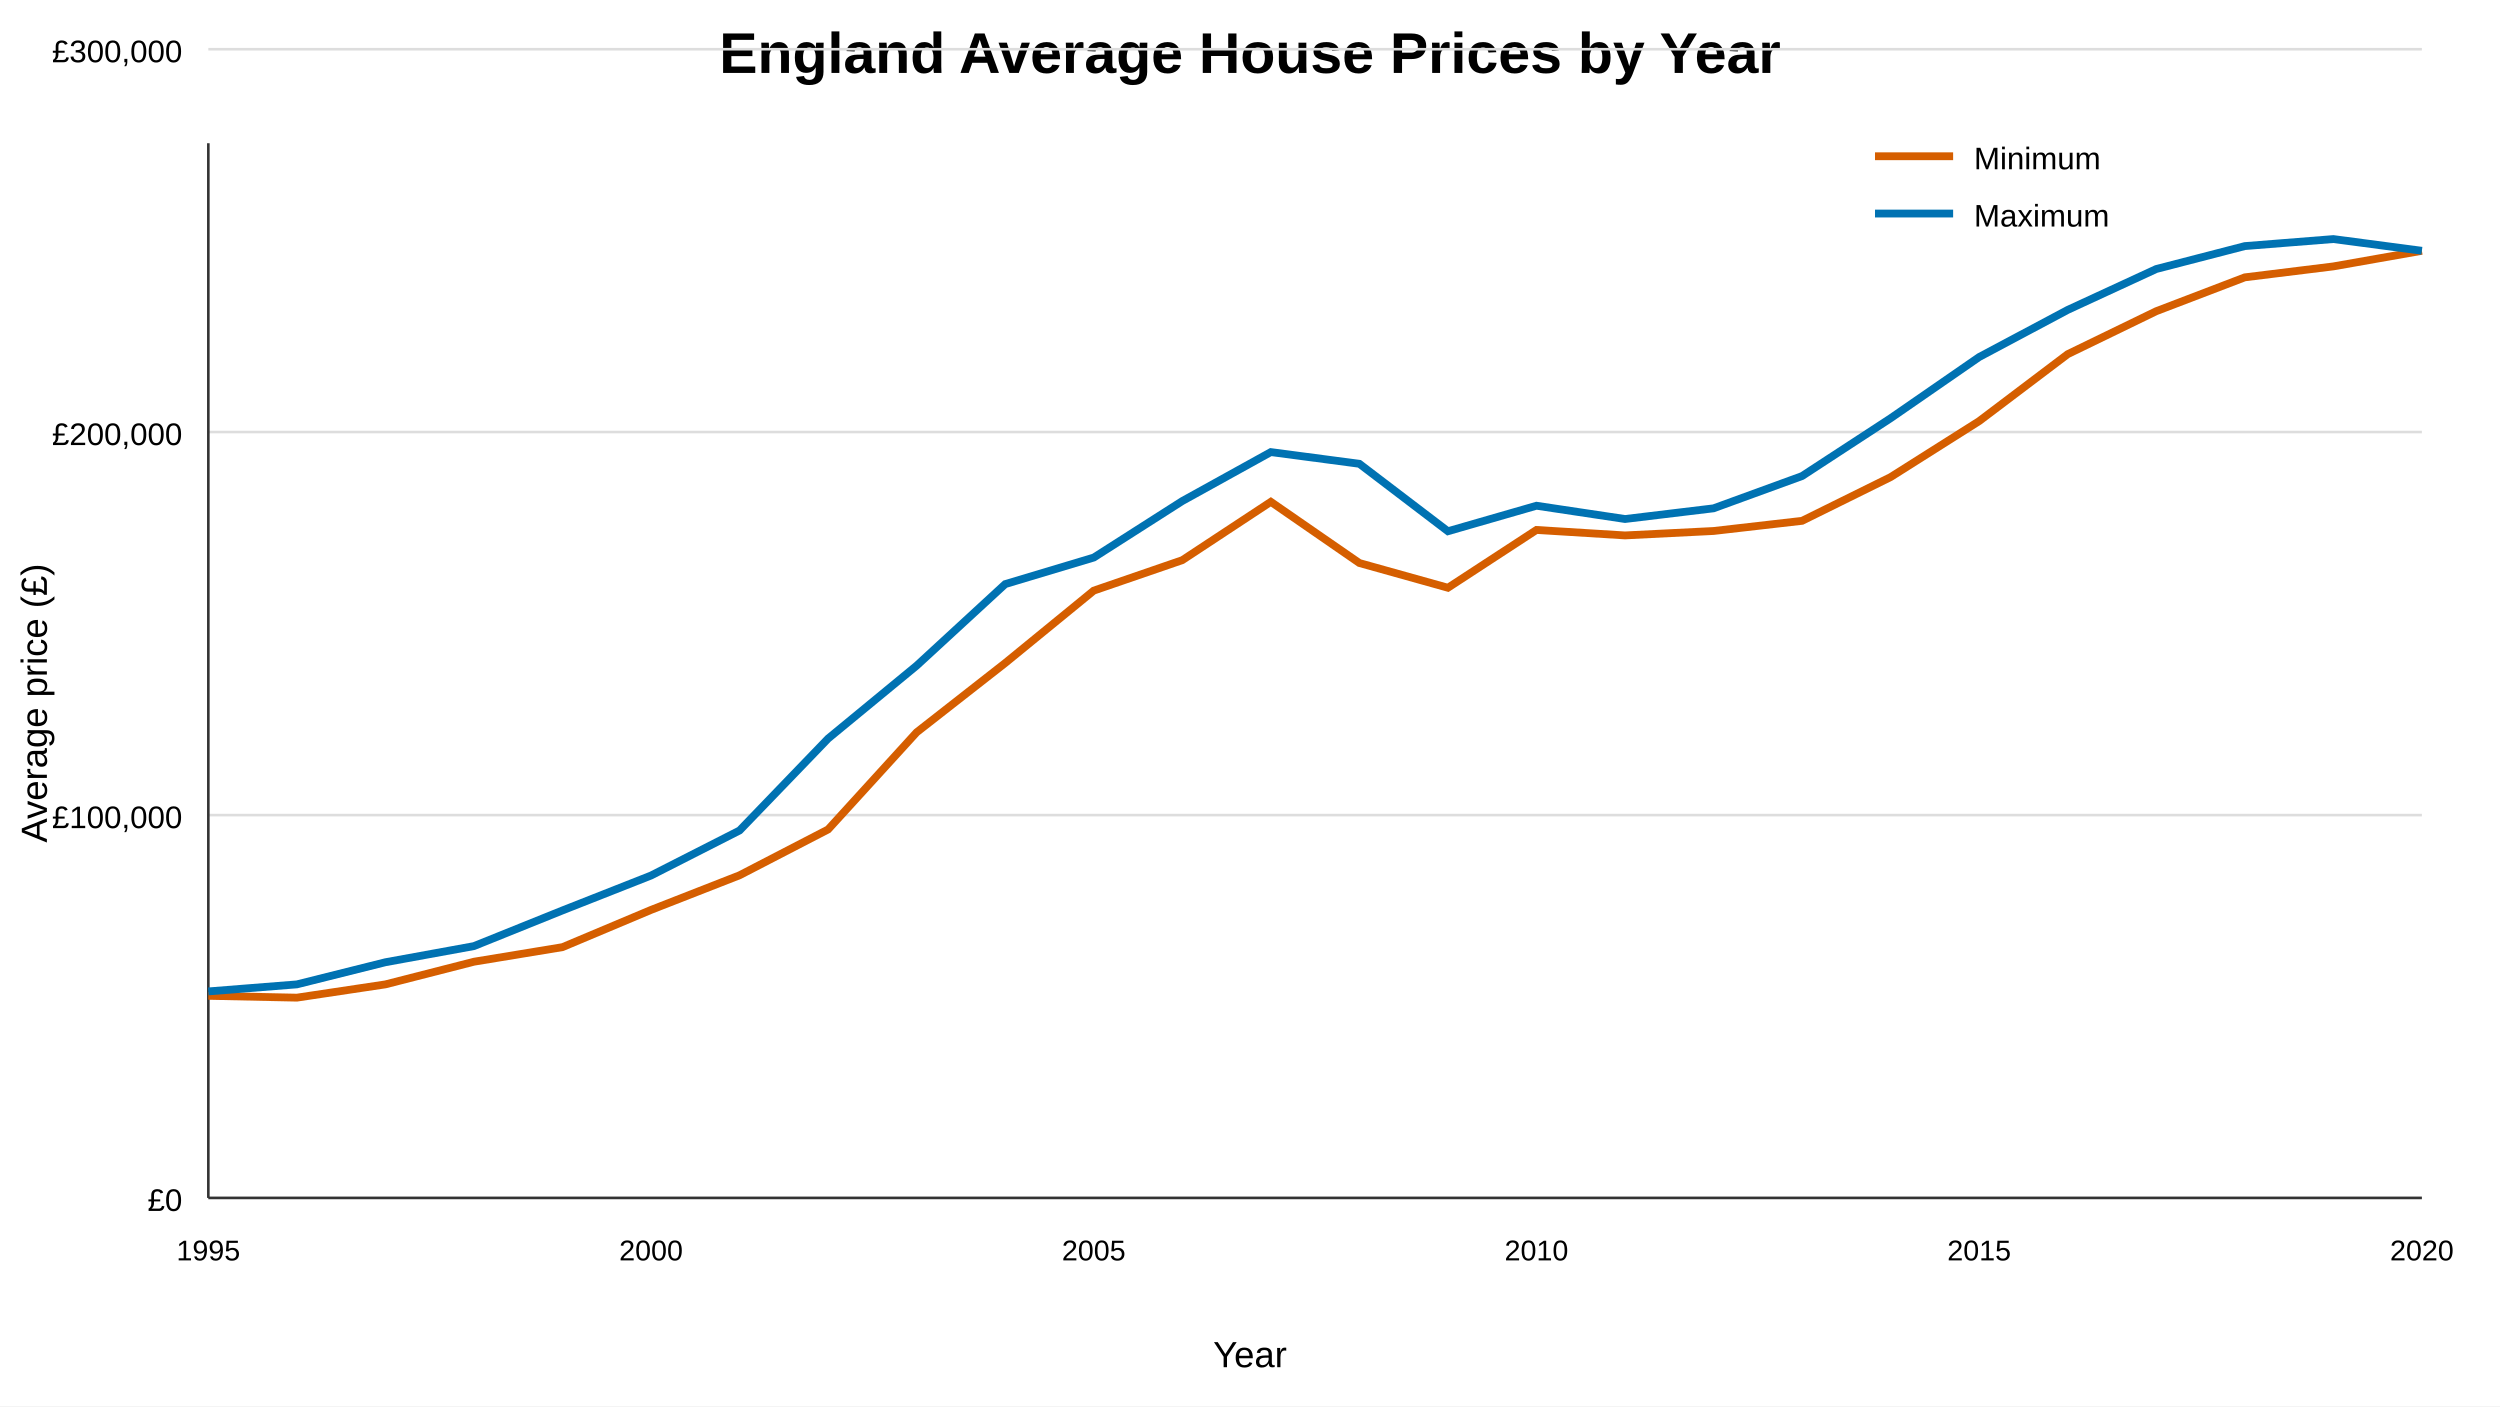
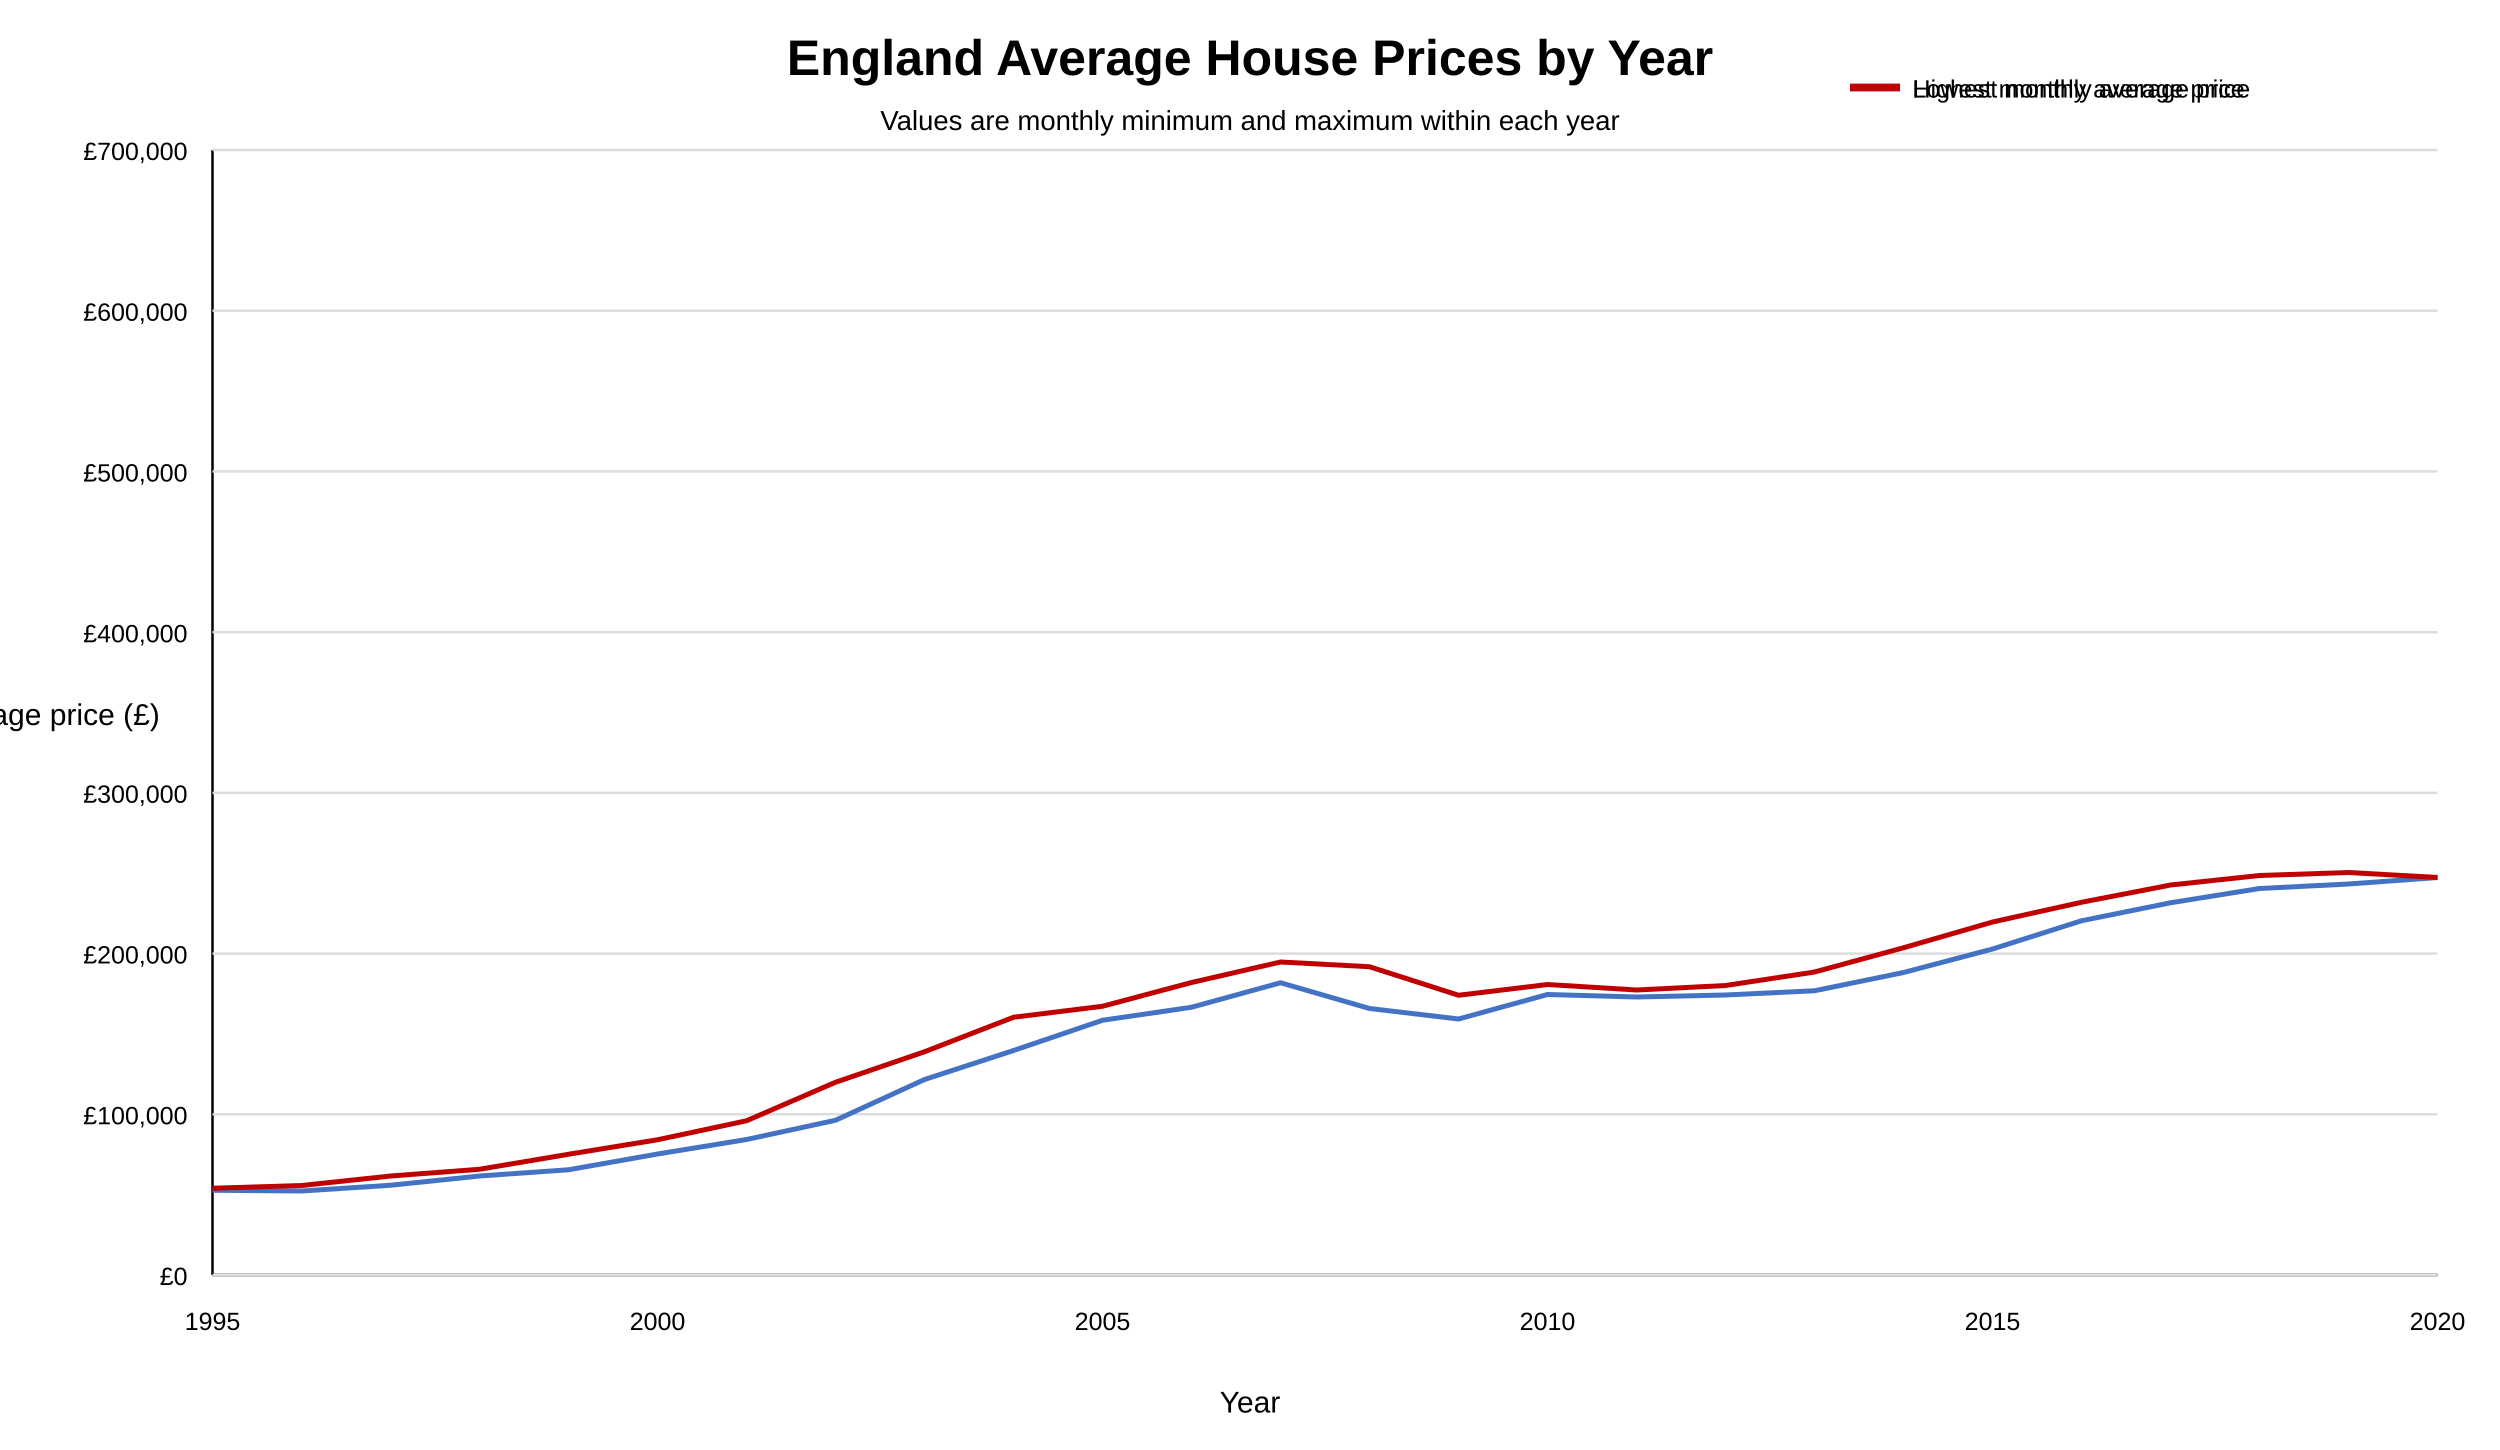
- <svg xmlns="http://www.w3.org/2000/svg" width="960" height="540" viewBox="0 0 960 540">
+ <svg xmlns="http://www.w3.org/2000/svg" width="1000" height="580" viewBox="0 0 1000 580">
  <rect width="100%" height="100%" fill="white" />
-   <text x="480.0" y="28" text-anchor="middle" font-family="Arial" font-size="22" font-weight="bold">England Average House Prices by Year</text>
-   <line x1="80" y1="460.0" x2="930" y2="460.0" stroke="#ddd" />
-   <text x="70" y="465.0" text-anchor="end" font-family="Arial" font-size="12">£0</text>
-   <line x1="80" y1="313.0" x2="930" y2="313.0" stroke="#ddd" />
-   <text x="70" y="318.0" text-anchor="end" font-family="Arial" font-size="12">£100,000</text>
-   <line x1="80" y1="165.9" x2="930" y2="165.9" stroke="#ddd" />
-   <text x="70" y="170.9" text-anchor="end" font-family="Arial" font-size="12">£200,000</text>
-   <line x1="80" y1="18.9" x2="930" y2="18.9" stroke="#ddd" />
-   <text x="70" y="23.9" text-anchor="end" font-family="Arial" font-size="12">£300,000</text>
-   <line x1="80" y1="-128.1" x2="930" y2="-128.1" stroke="#ddd" />
-   <text x="70" y="-123.1" text-anchor="end" font-family="Arial" font-size="12">£400,000</text>
-   <line x1="80" y1="-275.2" x2="930" y2="-275.2" stroke="#ddd" />
-   <text x="70" y="-270.2" text-anchor="end" font-family="Arial" font-size="12">£500,000</text>
-   <line x1="80" y1="-422.2" x2="930" y2="-422.2" stroke="#ddd" />
-   <text x="70" y="-417.2" text-anchor="end" font-family="Arial" font-size="12">£600,000</text>
-   <line x1="80" y1="-569.2" x2="930" y2="-569.2" stroke="#ddd" />
-   <text x="70" y="-564.2" text-anchor="end" font-family="Arial" font-size="12">£700,000</text>
-   <line x1="80" y1="55" x2="80" y2="460" stroke="#333" />
-   <line x1="80" y1="460" x2="930" y2="460" stroke="#333" />
-   <polyline points="80.0,382.4 114.0,383.1 148.0,378.0 182.0,369.3 216.0,363.7 250.0,349.4 284.0,336.1 318.0,318.5 352.0,281.2 386.0,254.6 420.0,226.8 454.0,215.1 488.0,192.7 522.0,216.2 556.0,225.7 590.0,203.5 624.0,205.6 658.0,203.9 692.0,200.0 726.0,183.2 760.0,161.7 794.0,136.0 828.0,119.5 862.0,106.5 896.0,102.3 930.0,96.3" fill="none" stroke="#d55e00" stroke-width="3" />
-   <polyline points="80.0,380.7 114.0,378.0 148.0,369.5 182.0,363.3 216.0,349.6 250.0,336.2 284.0,318.9 318.0,283.6 352.0,255.6 386.0,224.3 420.0,214.1 454.0,192.4 488.0,173.6 522.0,178.1 556.0,204.0 590.0,194.2 624.0,199.3 658.0,195.2 692.0,182.8 726.0,160.6 760.0,137.1 794.0,119.0 828.0,103.3 862.0,94.5 896.0,91.8 930.0,96.3" fill="none" stroke="#0072b2" stroke-width="3" />
-   <text x="80.0" y="484" text-anchor="middle" font-family="Arial" font-size="11">1995</text>
-   <text x="250.0" y="484" text-anchor="middle" font-family="Arial" font-size="11">2000</text>
-   <text x="420.0" y="484" text-anchor="middle" font-family="Arial" font-size="11">2005</text>
-   <text x="590.0" y="484" text-anchor="middle" font-family="Arial" font-size="11">2010</text>
-   <text x="760.0" y="484" text-anchor="middle" font-family="Arial" font-size="11">2015</text>
-   <text x="930.0" y="484" text-anchor="middle" font-family="Arial" font-size="11">2020</text>
-   <text x="480.0" y="525" text-anchor="middle" font-family="Arial" font-size="14">Year</text>
-   <text transform="translate(18 270.0) rotate(-90)" text-anchor="middle" font-family="Arial" font-size="14">Average price (£)</text>
-   <line x1="720" y1="60" x2="750" y2="60" stroke="#d55e00" stroke-width="3" />
-   <text x="758" y="65" font-family="Arial" font-size="12">Minimum</text>
-   <line x1="720" y1="82" x2="750" y2="82" stroke="#0072b2" stroke-width="3" />
-   <text x="758" y="87" font-family="Arial" font-size="12">Maximum</text>
+   <text x="500.0" y="30" text-anchor="middle" font-family="Arial" font-size="20" font-weight="bold">England Average House Prices by Year</text>
+   <line x1="85" y1="60" x2="85" y2="510" stroke="black" />
+   <line x1="85" y1="510" x2="975" y2="510" stroke="black" />
+   <line x1="85" y1="510.0" x2="975" y2="510.0" stroke="#ddd" />
+   <text x="75.0" y="514.0" text-anchor="end" font-family="Arial" font-size="10" font-weight="normal">£0</text>
+   <line x1="85" y1="445.714" x2="975" y2="445.714" stroke="#ddd" />
+   <text x="75.0" y="449.7" text-anchor="end" font-family="Arial" font-size="10" font-weight="normal">£100,000</text>
+   <line x1="85" y1="381.429" x2="975" y2="381.429" stroke="#ddd" />
+   <text x="75.0" y="385.4" text-anchor="end" font-family="Arial" font-size="10" font-weight="normal">£200,000</text>
+   <line x1="85" y1="317.143" x2="975" y2="317.143" stroke="#ddd" />
+   <text x="75.0" y="321.1" text-anchor="end" font-family="Arial" font-size="10" font-weight="normal">£300,000</text>
+   <line x1="85" y1="252.857" x2="975" y2="252.857" stroke="#ddd" />
+   <text x="75.0" y="256.9" text-anchor="end" font-family="Arial" font-size="10" font-weight="normal">£400,000</text>
+   <line x1="85" y1="188.571" x2="975" y2="188.571" stroke="#ddd" />
+   <text x="75.0" y="192.6" text-anchor="end" font-family="Arial" font-size="10" font-weight="normal">£500,000</text>
+   <line x1="85" y1="124.286" x2="975" y2="124.286" stroke="#ddd" />
+   <text x="75.0" y="128.3" text-anchor="end" font-family="Arial" font-size="10" font-weight="normal">£600,000</text>
+   <line x1="85" y1="60.0" x2="975" y2="60.0" stroke="#ddd" />
+   <text x="75.0" y="64.0" text-anchor="end" font-family="Arial" font-size="10" font-weight="normal">£700,000</text>
+   <text x="85.0" y="532.0" text-anchor="middle" font-family="Arial" font-size="10" font-weight="normal">1995</text>
+   <text x="263.0" y="532.0" text-anchor="middle" font-family="Arial" font-size="10" font-weight="normal">2000</text>
+   <text x="441.0" y="532.0" text-anchor="middle" font-family="Arial" font-size="10" font-weight="normal">2005</text>
+   <text x="619.0" y="532.0" text-anchor="middle" font-family="Arial" font-size="10" font-weight="normal">2010</text>
+   <text x="797.0" y="532.0" text-anchor="middle" font-family="Arial" font-size="10" font-weight="normal">2015</text>
+   <text x="975.0" y="532.0" text-anchor="middle" font-family="Arial" font-size="10" font-weight="normal">2020</text>
+   <polyline fill="none" stroke="#4472C4" stroke-width="2" points="85.0,476.1 120.6,476.4 156.2,474.1 191.8,470.4 227.4,467.9 263.0,461.6 298.6,455.8 334.2,448.1 369.8,431.8 405.4,420.2 441.0,408.1 476.6,402.9 512.2,393.1 547.8,403.4 583.4,407.6 619.0,397.8 654.6,398.8 690.2,398.0 725.8,396.3 761.4,389.0 797.0,379.6 832.6,368.3 868.2,361.1 903.8,355.4 939.4,353.6 975.0,351.0" />
+   <line x1="740" y1="35" x2="760" y2="35" stroke="#4472C4" stroke-width="3" />
+   <text x="765.0" y="39.0" text-anchor="start" font-family="Arial" font-size="10" font-weight="normal">Lowest monthly average price</text>
+   <polyline fill="none" stroke="#C00000" stroke-width="2" points="85.0,475.3 120.6,474.2 156.2,470.4 191.8,467.7 227.4,461.7 263.0,455.9 298.6,448.3 334.2,432.9 369.8,420.7 405.4,406.9 441.0,402.5 476.6,393.0 512.2,384.8 547.8,386.7 583.4,398.1 619.0,393.8 654.6,396.0 690.2,394.2 725.8,388.8 761.4,379.1 797.0,368.8 832.6,360.9 868.2,354.0 903.8,350.2 939.4,349.0 975.0,351.0" />
+   <line x1="740" y1="35" x2="760" y2="35" stroke="#C00000" stroke-width="3" />
+   <text x="765.0" y="39.0" text-anchor="start" font-family="Arial" font-size="10" font-weight="normal">Highest monthly average price</text>
+   <text x="500.0" y="565.0" text-anchor="middle" font-family="Arial" font-size="12" font-weight="normal">Year</text>
+   <text x="18.0" y="290.0" text-anchor="middle" font-family="Arial" font-size="12" font-weight="normal">Average price (£)</text>
+   <text x="500.0" y="52.0" text-anchor="middle" font-family="Arial" font-size="11" font-weight="normal">Values are monthly minimum and maximum within each year</text>
</svg>
